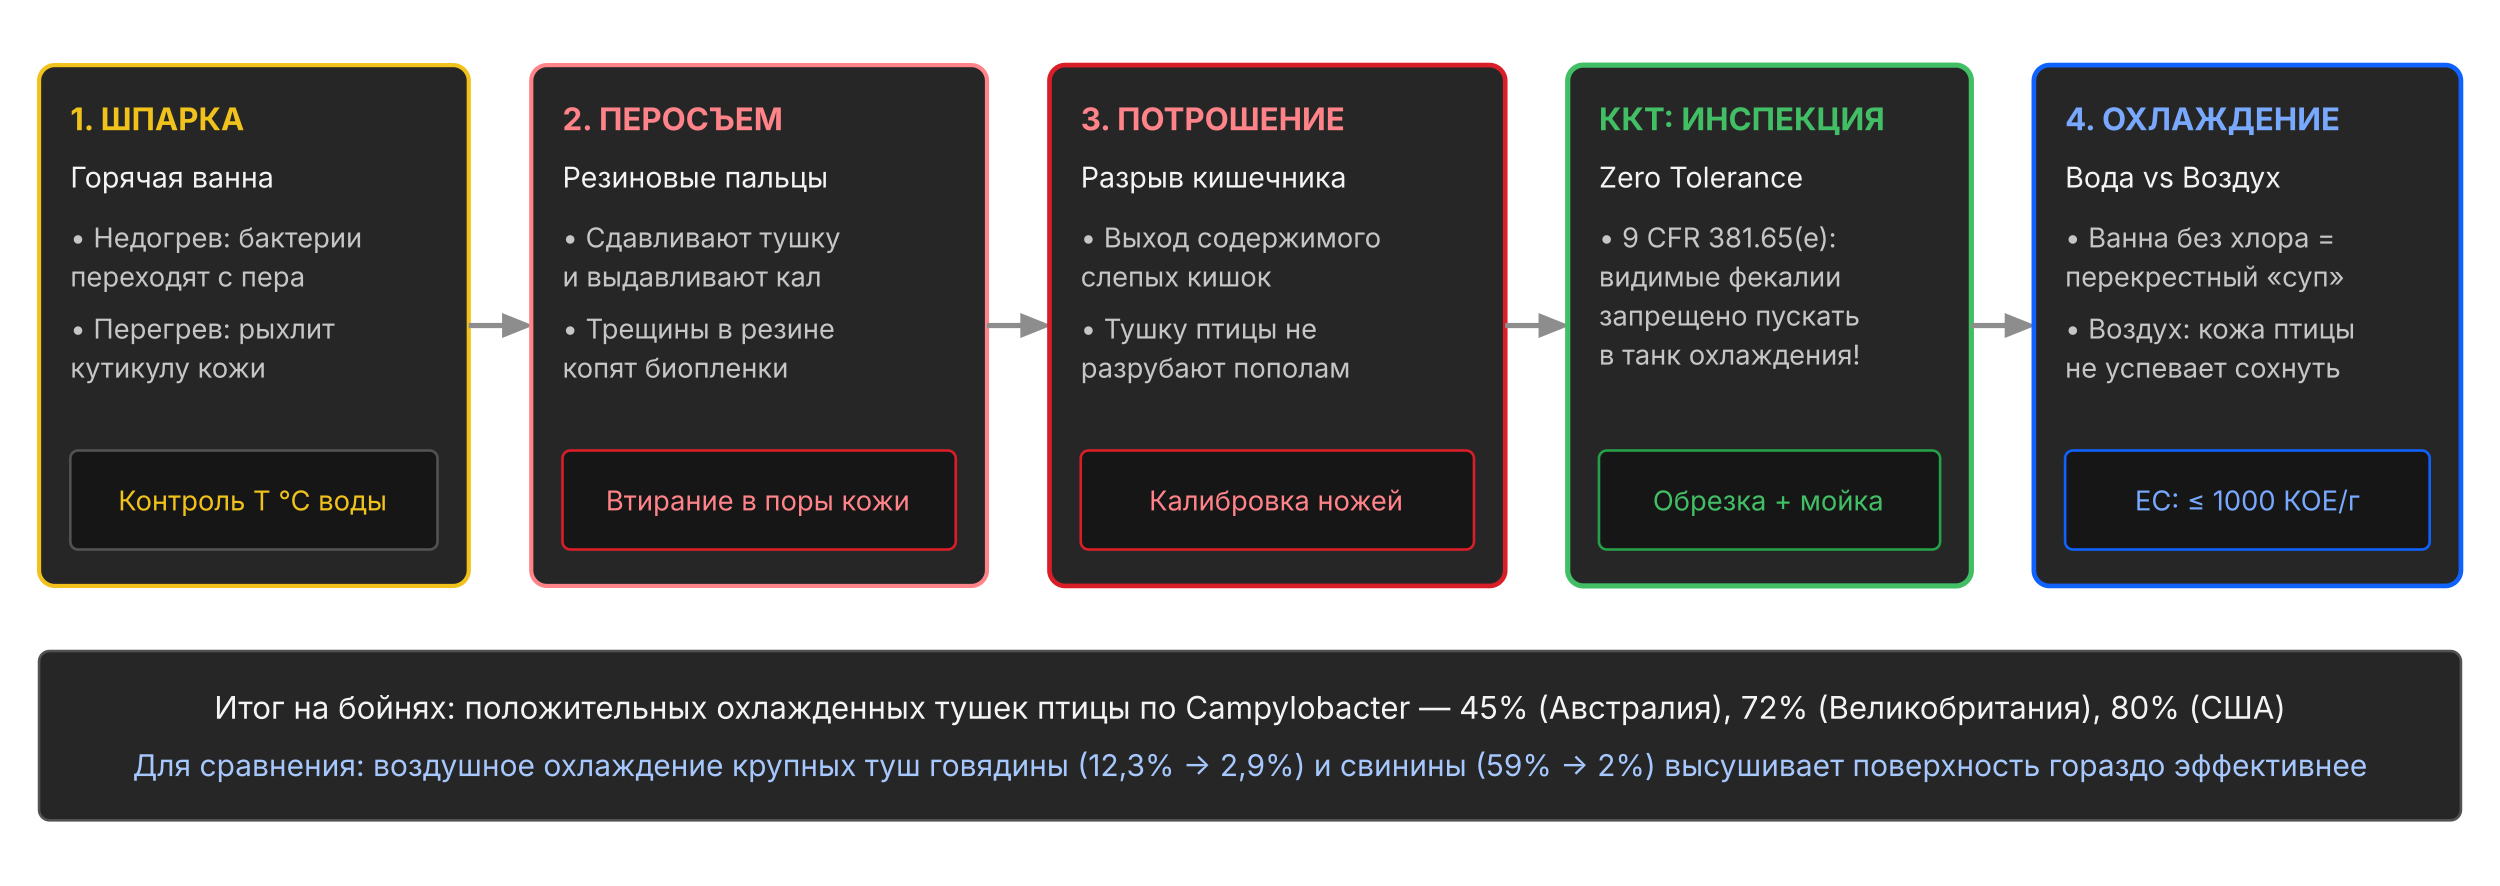
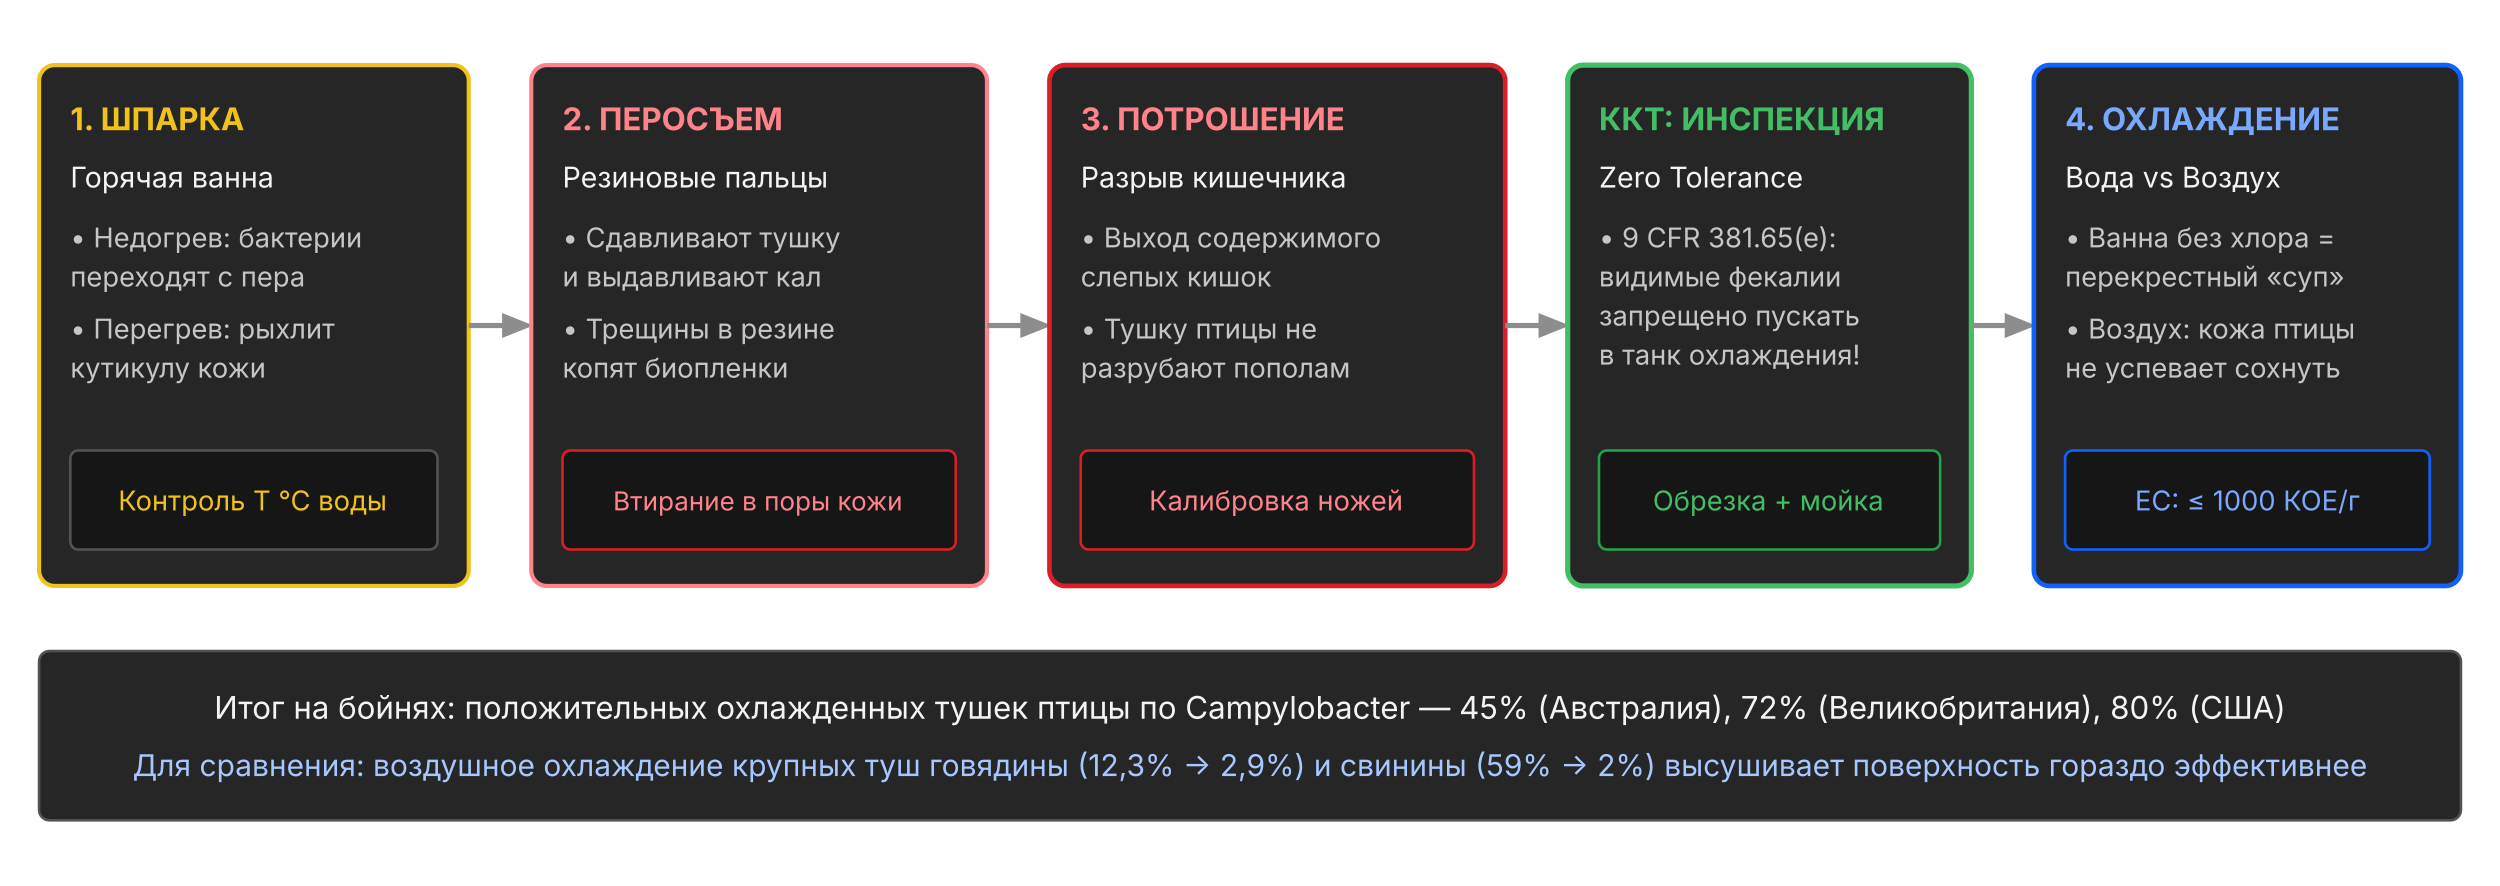
<svg xmlns="http://www.w3.org/2000/svg" viewBox="0 0 960 340" width="100%" height="auto" style="background:transparent; font-family:'IBM Plex Sans', -apple-system, sans-serif;">
  <defs>
    <marker id="arrow-sl" viewBox="0 0 10 10" refX="6" refY="5" markerWidth="6" markerHeight="6" orient="auto-start-reverse">
      <path d="M 0 1 L 10 5 L 0 9 z" fill="#8d8d8d" />
    </marker>
  </defs>
  <g transform="translate(15, 25)">
    <rect x="0" y="0" width="165" height="200" rx="6" fill="#262626" stroke="#f1c21b" stroke-width="1.6" />
    <text x="12" y="25" fill="#f1c21b" font-size="12" font-weight="700">1. ШПАРКА</text>
    <text x="12" y="47" fill="#f4f4f4" font-size="11">Горячая ванна</text>
    <text x="12" y="70" fill="#c6c6c6" font-size="10.5">• Недогрев: бактерии</text>
    <text x="12" y="85" fill="#c6c6c6" font-size="10.5">  переходят с пера</text>
    <text x="12" y="105" fill="#c6c6c6" font-size="10.5">• Перегрев: рыхлит</text>
    <text x="12" y="120" fill="#c6c6c6" font-size="10.5">  кутикулу кожи</text>
    <rect x="12" y="148" width="141" height="38" rx="3" fill="#161616" stroke="#525252" />
    <text x="82" y="171" text-anchor="middle" fill="#f1c21b" font-size="10.5">Контроль T °C воды</text>
  </g>
  <line x1="180" y1="125" x2="200" y2="125" stroke="#8d8d8d" stroke-width="2" marker-end="url(#arrow-sl)" />
  <g transform="translate(204, 25)">
    <rect x="0" y="0" width="175" height="200" rx="6" fill="#262626" stroke="#ff8389" stroke-width="1.6" />
    <text x="12" y="25" fill="#ff8389" font-size="12" font-weight="700">2. ПЕРОСЪЕМ</text>
    <text x="12" y="47" fill="#f4f4f4" font-size="11">Резиновые пальцы</text>
    <text x="12" y="70" fill="#c6c6c6" font-size="10.5">• Сдавливают тушку</text>
    <text x="12" y="85" fill="#c6c6c6" font-size="10.5">  и выдавливают кал</text>
    <text x="12" y="105" fill="#c6c6c6" font-size="10.5">• Трещины в резине</text>
    <text x="12" y="120" fill="#c6c6c6" font-size="10.5">  копят биопленки</text>
    <rect x="12" y="148" width="151" height="38" rx="3" fill="#161616" stroke="#da1e28" />
-     <text x="87" y="171" text-anchor="middle" fill="#ff8389" font-size="10.5">Втирание в поры кожи</text>
+     <text x="87" y="171" text-anchor="middle" fill="#ff8389" font-size="10">Втирание в поры кожи</text>
  </g>
  <line x1="379" y1="125" x2="399" y2="125" stroke="#8d8d8d" stroke-width="2" marker-end="url(#arrow-sl)" />
  <g transform="translate(403, 25)">
    <rect x="0" y="0" width="175" height="200" rx="6" fill="#262626" stroke="#da1e28" stroke-width="1.8" />
    <text x="12" y="25" fill="#ff8389" font-size="12" font-weight="700">3. ПОТРОШЕНИЕ</text>
    <text x="12" y="47" fill="#f4f4f4" font-size="11">Разрыв кишечника</text>
    <text x="12" y="70" fill="#c6c6c6" font-size="10.5">• Выход содержимого</text>
    <text x="12" y="85" fill="#c6c6c6" font-size="10.5">  слепых кишок</text>
    <text x="12" y="105" fill="#c6c6c6" font-size="10.5">• Тушку птицы не</text>
    <text x="12" y="120" fill="#c6c6c6" font-size="10.5">  разрубают пополам</text>
    <rect x="12" y="148" width="151" height="38" rx="3" fill="#161616" stroke="#da1e28" />
    <text x="87" y="171" text-anchor="middle" fill="#ff8389" font-size="10.5">Калибровка ножей</text>
  </g>
  <line x1="578" y1="125" x2="598" y2="125" stroke="#8d8d8d" stroke-width="2" marker-end="url(#arrow-sl)" />
  <g transform="translate(602, 25)">
    <rect x="0" y="0" width="155" height="200" rx="6" fill="#262626" stroke="#42be65" stroke-width="2" />
    <text x="12" y="25" fill="#42be65" font-size="12" font-weight="700">ККТ: ИНСПЕКЦИЯ</text>
    <text x="12" y="47" fill="#f4f4f4" font-size="11">Zero Tolerance</text>
    <text x="12" y="70" fill="#c6c6c6" font-size="10.5">• 9 CFR 381.65(e):</text>
    <text x="12" y="85" fill="#c6c6c6" font-size="10.5">  видимые фекалии</text>
    <text x="12" y="100" fill="#c6c6c6" font-size="10.5">  запрещено пускать</text>
    <text x="12" y="115" fill="#c6c6c6" font-size="10.5">  в танк охлаждения!</text>
    <rect x="12" y="148" width="131" height="38" rx="3" fill="#161616" stroke="#24a148" />
    <text x="77" y="171" text-anchor="middle" fill="#42be65" font-size="10.5">Обрезка + мойка</text>
  </g>
  <line x1="757" y1="125" x2="777" y2="125" stroke="#8d8d8d" stroke-width="2" marker-end="url(#arrow-sl)" />
  <g transform="translate(781, 25)">
    <rect x="0" y="0" width="164" height="200" rx="6" fill="#262626" stroke="#0f62fe" stroke-width="1.8" />
    <text x="12" y="25" fill="#78a9ff" font-size="12" font-weight="700">4. ОХЛАЖДЕНИЕ</text>
    <text x="12" y="47" fill="#f4f4f4" font-size="11">Вода vs Воздух</text>
    <text x="12" y="70" fill="#c6c6c6" font-size="10.5">• Ванна без хлора =</text>
    <text x="12" y="85" fill="#c6c6c6" font-size="10.5">  перекрестный «суп»</text>
    <text x="12" y="105" fill="#c6c6c6" font-size="10.5">• Воздух: кожа птицы</text>
    <text x="12" y="120" fill="#c6c6c6" font-size="10.5">  не успевает сохнуть</text>
    <rect x="12" y="148" width="140" height="38" rx="3" fill="#161616" stroke="#0f62fe" />
    <text x="82" y="171" text-anchor="middle" fill="#78a9ff" font-size="10.5">ЕС: ≤ 1000 КОЕ/г</text>
  </g>
  <rect x="15" y="250" width="930" height="65" rx="4" fill="#262626" stroke="#525252" />
  <text x="480" y="276" text-anchor="middle" fill="#f4f4f4" font-size="12">
    Итог на бойнях: положительных охлажденных тушек птицы по Campylobacter — 45% (Австралия), 72% (Великобритания), 80% (США)
  </text>
  <text x="480" y="298" text-anchor="middle" fill="#a6c8ff" font-size="11.5">
    Для сравнения: воздушное охлаждение крупных туш говядины (12,3% → 2,9%) и свинины (59% → 2%) высушивает поверхность гораздо эффективнее
  </text>
</svg>
